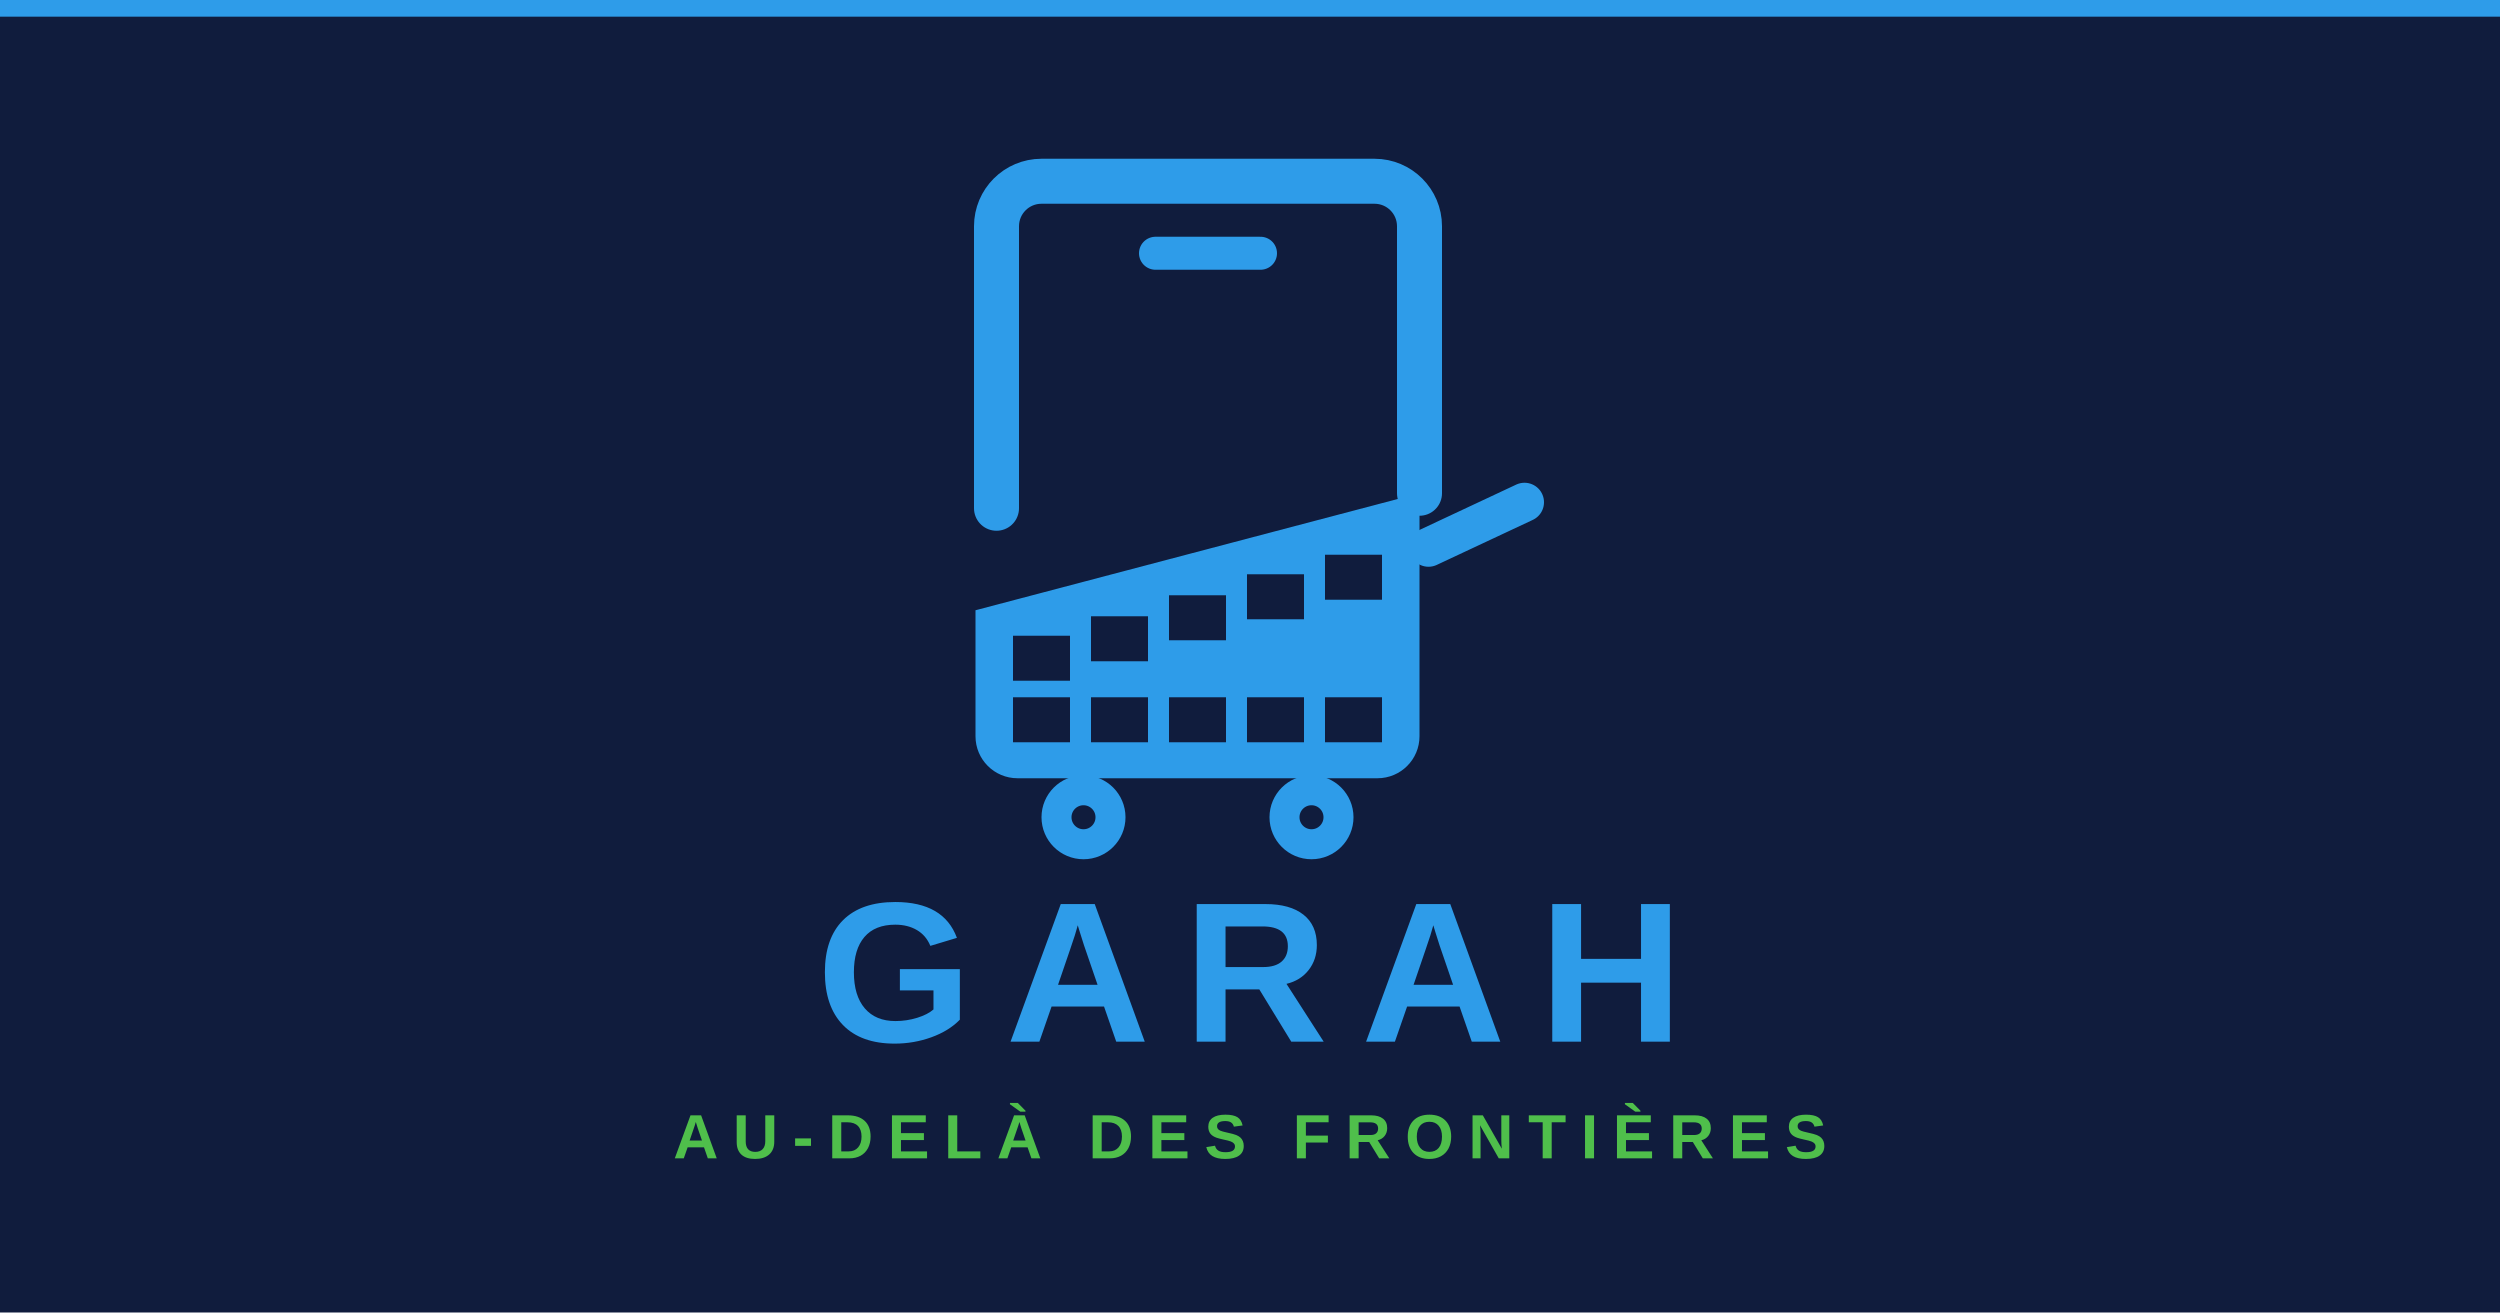
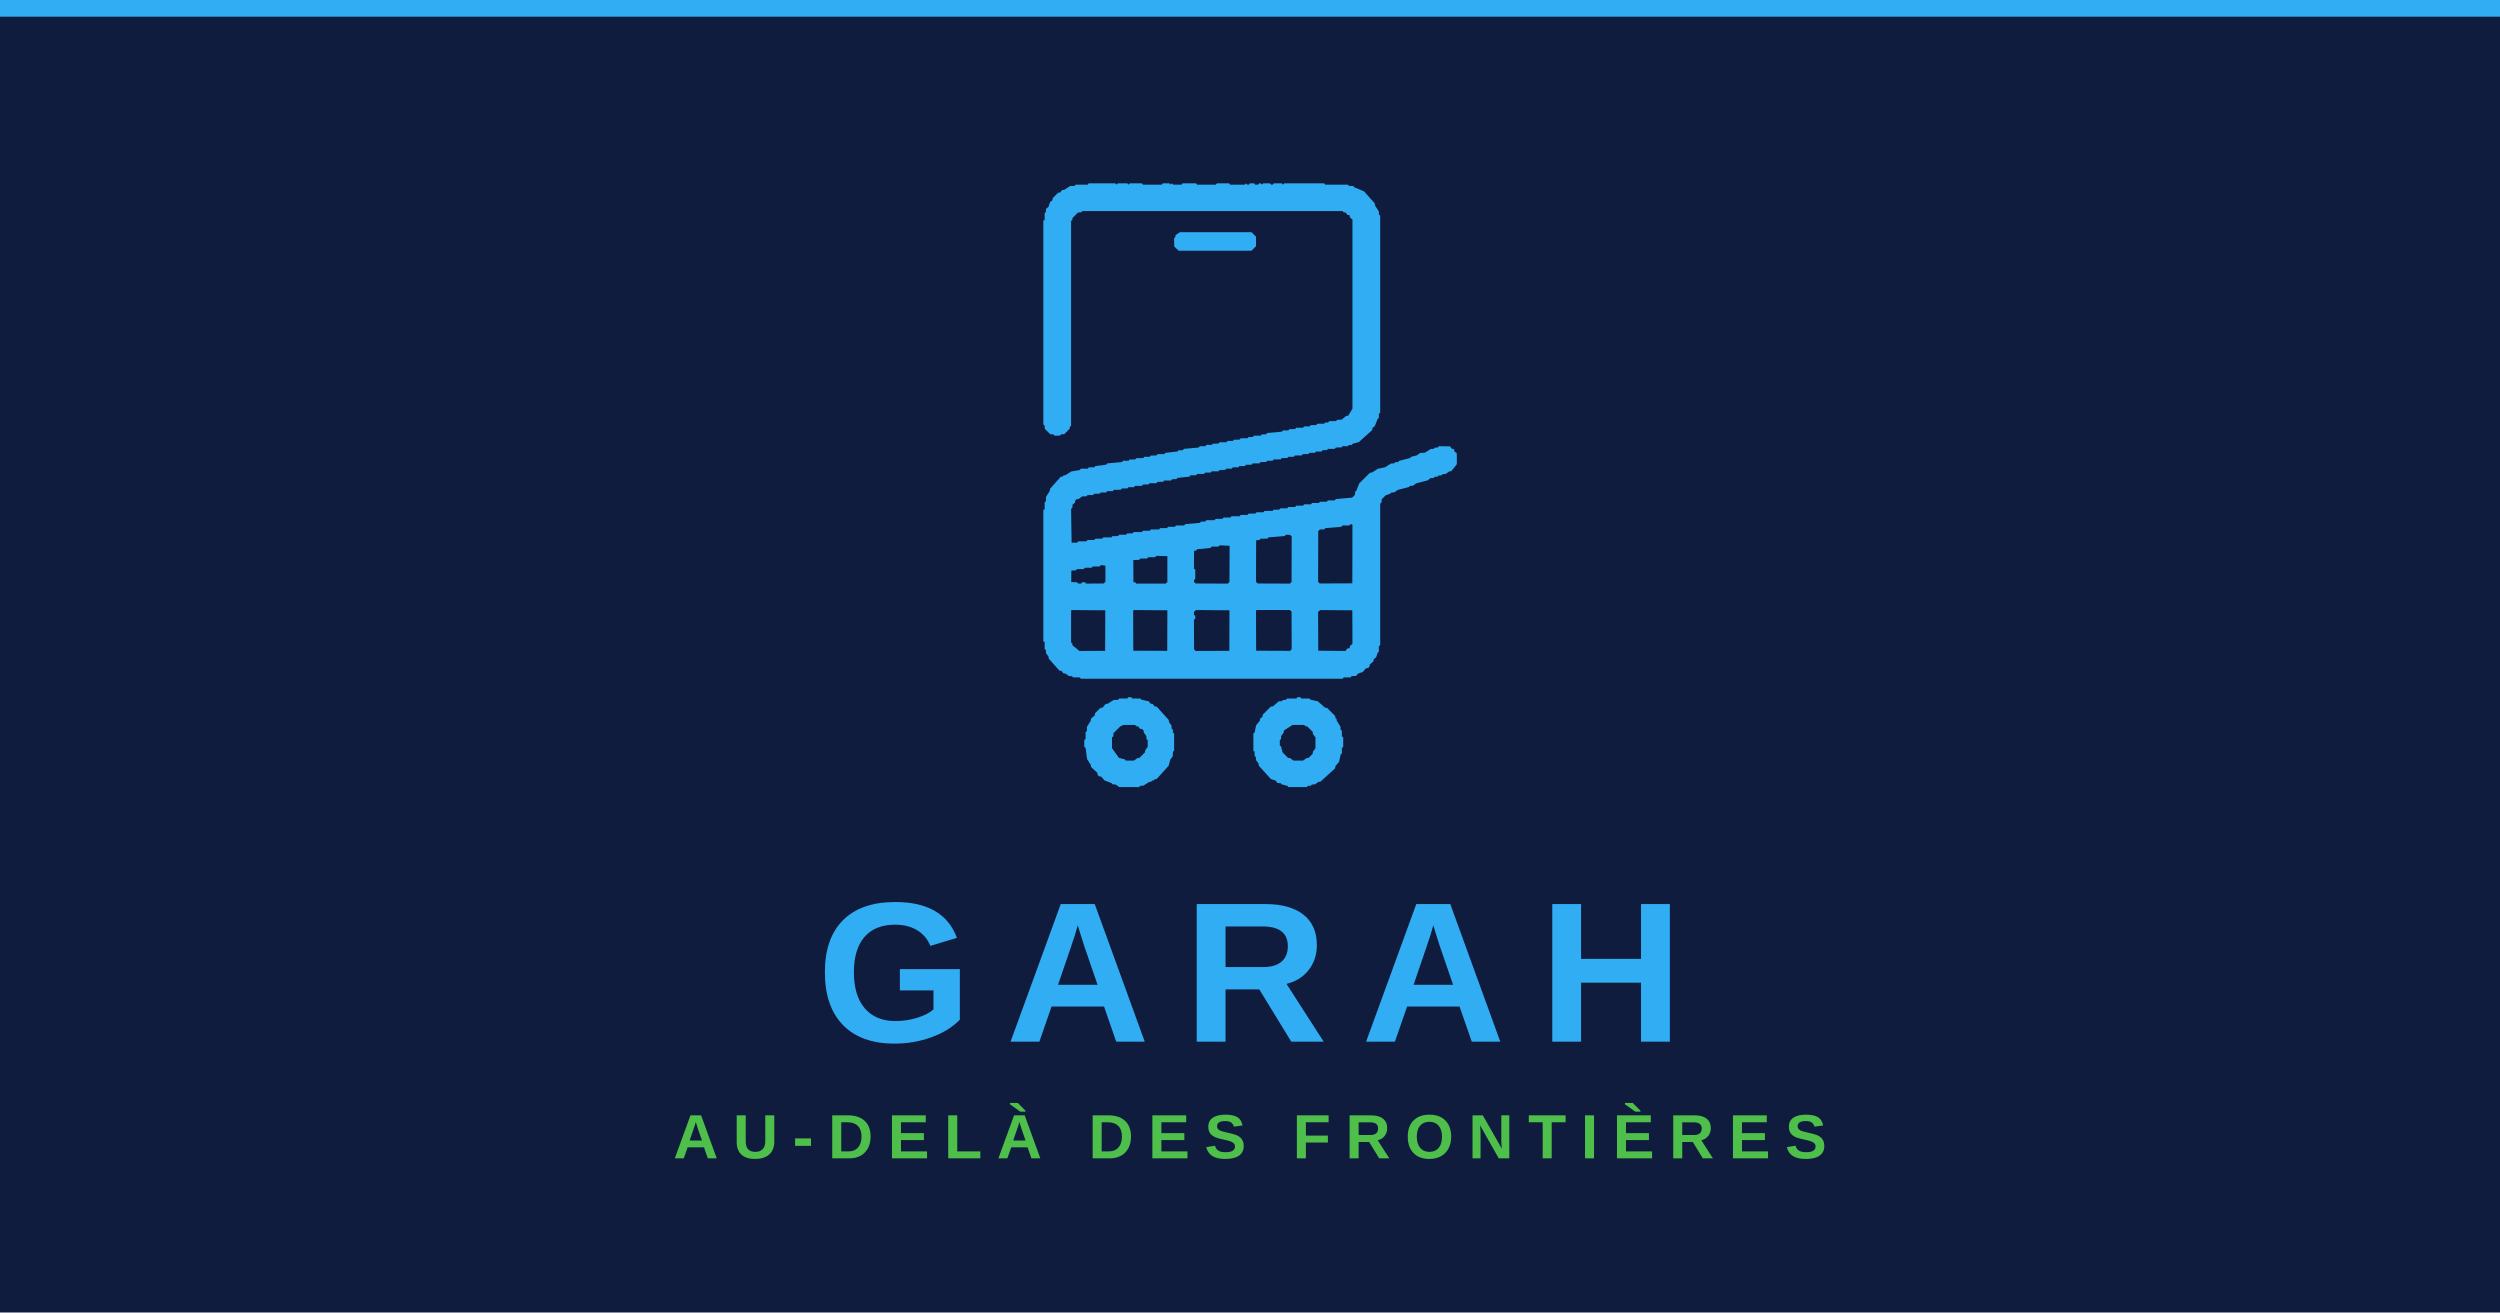
- <svg xmlns="http://www.w3.org/2000/svg" viewBox="0 0 1200 630" width="1200" height="630">
+ <svg xmlns="http://www.w3.org/2000/svg" viewBox="0 0 1200 630" width="1200" height="630" role="img" aria-label="GARAH">
  <rect width="1200" height="630" fill="#101C3D" />
-   <rect width="1200" height="8" fill="#2E9CE9" />
-   <g transform="translate(420 60) scale(0.72)">
-     <g transform="translate(-37 -6.5)" fill="#2E9CE9">
-       <path fill="none" stroke="#2E9CE9" stroke-width="30" stroke-linecap="round" stroke-linejoin="round" d="M118 262 V 74 a30 30 0 0 1 30-30 H 370 a30 30 0 0 1 30 30 V 252" />
-       <path fill="none" stroke="#2E9CE9" stroke-width="22" stroke-linecap="round" d="M224 92 h70" />
-       <path fill="none" stroke="#2E9CE9" stroke-width="26" stroke-linecap="round" d="M406 288 L470 258" />
-       <path fill-rule="evenodd" d="       M104 330 L400 252 L400 414 a28 28 0 0 1 -28 28 H132 a28 28 0 0 1 -28 -28 Z       M129 347 h38 v30 h-38 z       M181 334 h38 v30 h-38 z       M233 320 h38 v30 h-38 z       M285 306 h38 v30 h-38 z       M337 293 h38 v30 h-38 z       M129 388 h38 v30 h-38 z       M181 388 h38 v30 h-38 z       M233 388 h38 v30 h-38 z       M285 388 h38 v30 h-38 z       M337 388 h38 v30 h-38 z" />
-       <circle cx="176" cy="468" r="18" fill="none" stroke="#2E9CE9" stroke-width="20" />
-       <circle cx="328" cy="468" r="18" fill="none" stroke="#2E9CE9" stroke-width="20" />
-     </g>
+   <rect width="1200" height="8" fill="#31AEF3" />
+   <g transform="translate(500.8 88) scale(0.6341)">
+     <path fill="#31AEF3" fill-rule="evenodd" d="M34.4 0.0L54.6 0.0L55.4 1.0L56.4 0.0L63.6 0.0L64.4 1.0L65.4 0.0L74.6 0.0L75.4 1.0L89.6 1.0L90.4 0.0L95.6 0.0L96.4 1.0L97.4 0.0L98.4 1.0L104.6 1.0L105.4 0.0L115.6 0.0L116.4 1.0L130.6 1.0L131.4 0.0L140.6 0.0L141.4 1.0L152.6 1.0L153.4 0.0L154.4 1.0L155.8 0.9L156.4 0.0L159.6 0.0L160.4 1.0L162.6 1.0L163.4 0.0L164.8 0.1L165.4 1.0L166.4 0.0L171.6 0.0L172.4 1.0L173.8 0.9L174.4 0.0L180.6 0.0L181.4 1.0L182.4 0.0L212.6 0.0L213.4 1.0L230.6 1.0L231.2 1.9L234.8 2.1L235.2 2.9L242.8 6.1L250.9 15.2L251.1 16.8L253.9 21.2L254.1 23.8L255.0 24.4L255.0 173.6L254.0 174.4L253.9 177.8L253.1 178.2L250.9 183.8L249.1 185.2L248.9 186.8L238.8 195.9L234.2 197.1L233.6 198.0L231.2 198.1L230.6 199.0L226.4 199.0L225.8 199.9L221.4 200.0L220.6 201.0L215.4 201.0L214.8 201.9L211.4 202.0L210.6 203.0L206.4 203.0L205.6 204.0L201.4 204.0L200.8 204.9L196.4 205.0L195.6 206.0L190.4 206.0L189.6 207.0L185.4 207.0L184.8 207.9L180.4 208.0L179.6 209.0L174.4 209.0L173.6 210.0L169.4 210.0L168.8 210.9L164.4 211.0L163.6 212.0L158.4 212.0L157.6 213.0L153.4 213.0L152.6 214.0L148.4 214.0L147.6 215.0L143.4 215.0L142.6 216.0L138.4 216.0L137.8 216.9L133.4 217.0L132.6 218.0L127.4 218.0L126.8 218.9L122.4 219.0L121.6 220.0L116.4 220.0L115.6 221.0L111.4 221.0L110.6 222.0L101.4 223.0L100.8 223.9L97.4 224.0L96.6 225.0L91.4 225.0L90.8 225.9L86.4 226.0L85.6 227.0L80.4 227.0L79.8 227.9L75.4 228.0L74.6 229.0L69.4 229.0L68.6 230.0L64.4 230.0L63.8 230.9L59.4 231.0L58.6 232.0L53.4 232.0L52.6 233.0L48.4 233.0L47.6 234.0L43.4 234.0L42.8 234.9L38.4 235.0L37.6 236.0L33.4 236.0L32.8 236.9L29.4 237.0L26.8 238.9L25.2 239.1L24.1 240.2L23.9 241.8L22.1 243.2L22.0 245.6L21.0 246.4L21.4 272.0L25.6 272.0L26.4 271.0L32.6 271.0L33.4 270.0L38.6 270.0L39.4 269.0L44.6 269.0L45.4 268.0L51.6 268.0L52.2 267.1L56.6 267.0L57.4 266.0L62.6 266.0L63.4 265.0L67.6 265.0L68.4 264.0L74.6 264.0L75.4 263.0L80.6 263.0L81.4 262.0L87.6 262.0L88.4 261.0L93.6 261.0L94.4 260.0L99.6 260.0L100.4 259.0L106.6 259.0L107.4 258.0L118.6 257.0L119.2 256.1L122.6 256.0L123.4 255.0L129.6 255.0L130.4 254.0L135.6 254.0L136.4 253.0L141.6 253.0L142.4 252.0L148.6 252.0L149.4 251.0L154.6 251.0L155.4 250.0L160.6 250.0L161.4 249.0L166.6 249.0L167.4 248.0L173.6 248.0L174.2 247.1L178.6 247.0L179.4 246.0L184.6 246.0L185.4 245.0L190.6 245.0L191.4 244.0L196.6 244.0L197.4 243.0L202.6 243.0L203.4 242.0L208.6 242.0L209.4 241.0L214.6 241.0L215.4 240.0L220.6 240.0L221.4 239.0L233.8 237.9L235.9 235.8L236.1 233.2L236.9 232.8L239.1 227.2L247.2 219.1L248.8 218.9L253.2 216.1L258.8 214.9L263.2 212.1L265.6 212.0L266.2 211.1L268.6 211.0L269.2 210.1L277.8 207.9L278.2 207.1L282.8 205.9L285.2 204.1L288.8 203.9L293.2 201.1L295.6 201.0L296.2 200.1L298.6 200.0L299.4 199.0L307.8 199.1L309.2 200.9L310.9 201.2L311.1 202.8L313.0 204.4L313.0 212.6L308.8 217.9L307.2 218.1L304.6 220.0L302.2 220.1L301.6 221.0L299.2 221.1L298.6 222.0L296.2 222.1L295.6 223.0L293.2 223.1L290.8 224.9L282.2 227.1L279.8 228.9L277.4 229.0L276.8 229.9L268.2 232.1L265.8 233.9L263.2 234.1L262.8 234.9L259.2 236.1L256.1 239.2L256.0 241.6L255.0 242.4L255.0 349.6L254.0 350.4L253.9 354.8L253.1 355.2L251.9 358.8L250.1 360.2L249.9 361.8L247.1 364.2L246.9 365.8L245.8 366.9L244.2 367.1L241.8 369.9L238.2 371.1L236.8 372.9L233.4 373.0L232.6 374.0L227.4 374.0L226.6 375.0L28.4 375.0L27.6 374.0L22.4 374.0L21.8 373.1L19.4 373.0L16.8 371.1L15.2 370.9L13.8 369.1L12.2 368.9L4.1 359.8L3.9 358.2L2.0 355.6L1.9 353.2L1.0 352.6L1.0 347.4L0.0 346.6L0.0 247.4L1.0 246.6L1.0 241.4L2.0 240.6L2.0 237.4L4.9 232.8L5.1 231.2L13.2 222.1L14.8 221.9L15.2 221.1L16.8 220.9L21.2 218.1L27.6 217.0L28.4 216.0L33.6 216.0L34.4 215.0L38.6 215.0L39.4 214.0L47.6 213.0L48.4 212.0L59.6 211.0L60.4 210.0L64.6 210.0L65.2 209.1L69.6 209.0L70.4 208.0L75.6 208.0L76.4 207.0L80.6 207.0L81.2 206.1L85.6 206.0L86.4 205.0L91.6 205.0L92.4 204.0L101.6 203.0L102.2 202.1L105.6 202.0L106.4 201.0L117.6 200.0L118.4 199.0L122.6 199.0L123.4 198.0L127.6 198.0L128.2 197.1L132.6 197.0L133.4 196.0L138.6 196.0L139.4 195.0L143.6 195.0L144.2 194.1L148.6 194.0L149.4 193.0L154.6 193.0L155.2 192.1L158.6 192.0L159.4 191.0L164.6 191.0L165.2 190.1L168.6 190.0L169.4 189.0L180.6 188.0L181.4 187.0L185.6 187.0L186.2 186.1L190.6 186.0L191.4 185.0L196.6 185.0L197.4 184.0L201.6 184.0L202.2 183.1L206.6 183.0L207.4 182.0L212.6 182.0L213.2 181.1L215.6 181.0L216.4 180.0L221.6 180.0L222.4 179.0L225.8 178.9L229.2 176.1L230.8 175.9L234.0 170.6L234.0 27.4L232.1 25.8L231.8 24.1L230.2 23.9L228.8 22.1L227.2 21.9L226.6 21.0L29.4 21.0L28.8 21.9L26.2 22.1L22.1 26.2L21.9 27.8L21.0 28.4L21.0 183.6L20.1 184.2L19.9 185.8L15.8 189.9L13.4 190.0L12.6 191.0L8.4 191.0L7.8 190.1L5.2 189.9L1.1 185.8L1.0 183.4L0.0 182.6L0.0 28.4L1.0 27.6L1.0 22.4L1.9 21.8L2.1 19.2L3.9 17.8L5.1 14.2L6.9 12.8L7.1 11.2L11.2 7.1L12.8 6.9L14.2 5.1L15.8 4.9L20.4 2.0L23.6 2.0L24.4 1.0L33.6 1.0L34.2 0.1ZM103.4 37.0L157.6 37.0L161.0 40.4L161.0 47.6L157.6 51.0L102.4 51.0L99.1 47.8L99.0 41.4L99.9 40.8L100.1 39.2L103.2 37.1ZM232.6 258.0L231.6 259.0L226.4 259.0L225.6 260.0L213.4 261.0L212.8 261.9L209.4 262.0L208.1 263.2L208.0 301.6L209.2 302.9L233.9 302.8L234.0 258.4L232.9 258.0ZM183.6 266.0L182.6 267.0L170.4 268.0L169.6 269.0L164.4 269.0L163.8 269.9L161.1 270.2L161.0 301.6L162.2 302.9L186.6 303.0L187.9 301.8L188.0 267.4L186.8 266.1L183.9 266.0ZM133.6 274.0L132.6 275.0L127.4 275.0L126.6 276.0L116.4 277.0L115.8 277.9L114.1 278.2L114.0 291.6L115.0 292.4L115.0 299.6L114.1 300.2L114.0 301.6L115.2 302.9L139.6 303.0L140.9 301.8L141.0 274.4L133.9 274.0ZM85.6 282.0L84.6 283.0L79.4 283.0L78.6 284.0L73.4 284.0L72.6 285.0L68.1 285.2L68.2 301.9L69.8 302.1L70.4 303.0L92.6 303.0L93.9 301.8L93.9 282.2L85.9 282.0ZM43.6 289.0L42.6 290.0L37.4 290.0L36.6 291.0L31.4 291.0L30.6 292.0L25.4 292.0L24.6 293.0L21.2 293.1L21.1 301.8L25.6 302.0L26.4 303.0L28.6 303.0L29.4 302.0L31.6 302.0L32.4 303.0L45.8 302.9L47.0 301.6L47.0 289.4L43.9 289.0ZM21.6 323.0L21.0 323.4L21.0 347.6L21.9 348.2L22.1 349.8L27.4 354.0L46.8 353.9L46.9 323.2L21.9 323.0ZM68.6 323.0L68.0 323.4L68.1 353.8L93.8 353.9L93.9 323.2L68.9 323.0ZM115.6 323.0L114.0 324.4L114.0 326.6L115.0 327.4L115.0 329.6L114.0 330.4L114.1 352.8L115.4 354.0L140.8 353.9L140.9 323.2L115.9 323.0ZM161.6 323.0L161.0 323.4L161.1 353.8L186.8 353.9L188.0 352.6L187.9 324.2L186.6 323.0L161.9 323.0ZM209.6 323.0L208.0 324.4L208.1 353.8L228.6 354.0L230.2 352.1L231.8 351.9L232.1 350.2L234.0 348.6L233.9 323.2L209.9 323.0ZM64.4 389.0L66.6 389.0L67.4 390.0L73.6 390.0L74.2 390.9L79.8 392.1L81.2 393.9L82.8 394.1L84.2 395.9L85.8 396.1L94.9 406.2L95.1 407.8L97.0 410.4L97.1 412.8L98.0 413.4L98.1 415.8L99.0 416.4L99.0 429.6L98.1 430.2L98.0 433.6L96.1 436.2L94.9 440.8L85.8 450.9L84.2 451.1L83.8 451.9L82.2 452.1L81.8 452.9L80.2 453.1L75.8 455.9L73.2 456.1L72.6 457.0L57.4 457.0L54.8 455.1L52.2 454.9L51.8 454.1L46.2 451.9L43.8 449.1L42.2 448.9L41.1 447.8L40.9 446.2L36.1 441.8L35.9 440.2L33.1 435.8L32.0 427.4L31.0 426.6L31.0 421.4L32.0 420.6L32.0 415.4L33.0 414.6L33.0 411.4L35.9 406.8L36.1 405.2L38.9 402.8L39.1 401.2L43.2 397.1L44.8 396.9L47.2 394.1L48.8 393.9L53.2 391.1L56.6 391.0L57.4 390.0L63.6 390.0L64.2 389.1ZM192.4 389.0L194.6 389.0L195.4 390.0L201.6 390.0L202.2 390.9L207.8 392.1L213.2 396.9L214.8 397.1L220.9 403.2L221.1 404.8L221.9 405.2L222.1 406.8L224.9 411.2L225.0 413.6L226.0 414.4L226.0 418.6L227.0 419.4L227.0 426.6L226.0 427.4L226.0 431.6L225.1 432.2L223.9 437.8L221.1 441.2L220.9 442.8L209.8 452.9L208.2 453.1L205.6 455.0L203.2 455.1L202.6 456.0L200.2 456.1L199.6 457.0L185.4 457.0L184.8 456.1L180.2 454.9L179.8 454.1L177.2 453.9L175.8 452.1L172.2 450.9L163.1 440.8L162.9 439.2L161.0 436.6L160.9 434.2L160.0 433.6L159.9 430.2L159.0 429.6L159.0 416.4L159.9 415.8L161.1 410.2L163.9 406.8L164.1 405.2L165.9 403.8L166.1 402.2L172.2 396.1L173.8 395.9L178.2 392.1L180.6 392.0L181.2 391.1L183.6 391.0L184.4 390.0L191.6 390.0L192.2 389.1ZM60.6 410.0L58.2 411.1L53.1 416.2L53.0 418.6L52.0 419.4L52.0 427.6L57.2 434.9L61.8 436.1L62.4 437.0L68.6 437.0L71.2 435.1L72.8 434.9L76.9 430.8L77.1 429.2L79.0 426.6L79.0 421.4L78.1 420.8L78.0 418.4L76.1 415.8L75.9 414.2L74.8 413.1L73.2 412.9L71.8 411.1L70.2 410.9L69.6 410.0L60.9 410.0ZM188.6 410.0L182.1 414.2L181.9 415.8L180.0 418.4L179.9 420.8L179.0 421.4L179.0 425.6L179.9 426.2L181.1 430.8L185.2 434.9L186.8 435.1L189.4 437.0L196.6 437.0L199.2 435.1L200.8 434.9L203.9 431.8L204.1 430.2L206.0 427.6L206.0 419.4L204.1 416.8L203.9 415.2L199.8 411.1L198.2 410.9L197.6 410.0L188.9 410.0Z" />
  </g>
-   <text x="600" y="500" text-anchor="middle" font-family="Arial, Helvetica, sans-serif" font-weight="700" font-size="96" letter-spacing="16" fill="#2E9CE9">GARAH</text>
+   <text x="600" y="500" text-anchor="middle" font-family="Arial, Helvetica, sans-serif" font-weight="700" font-size="96" letter-spacing="16" fill="#31AEF3">GARAH</text>
  <text x="600" y="556" text-anchor="middle" font-family="Arial, Helvetica, sans-serif" font-weight="600" font-size="30" letter-spacing="7" fill="#4FBF4B">AU-DELÀ DES FRONTIÈRES</text>
</svg>
